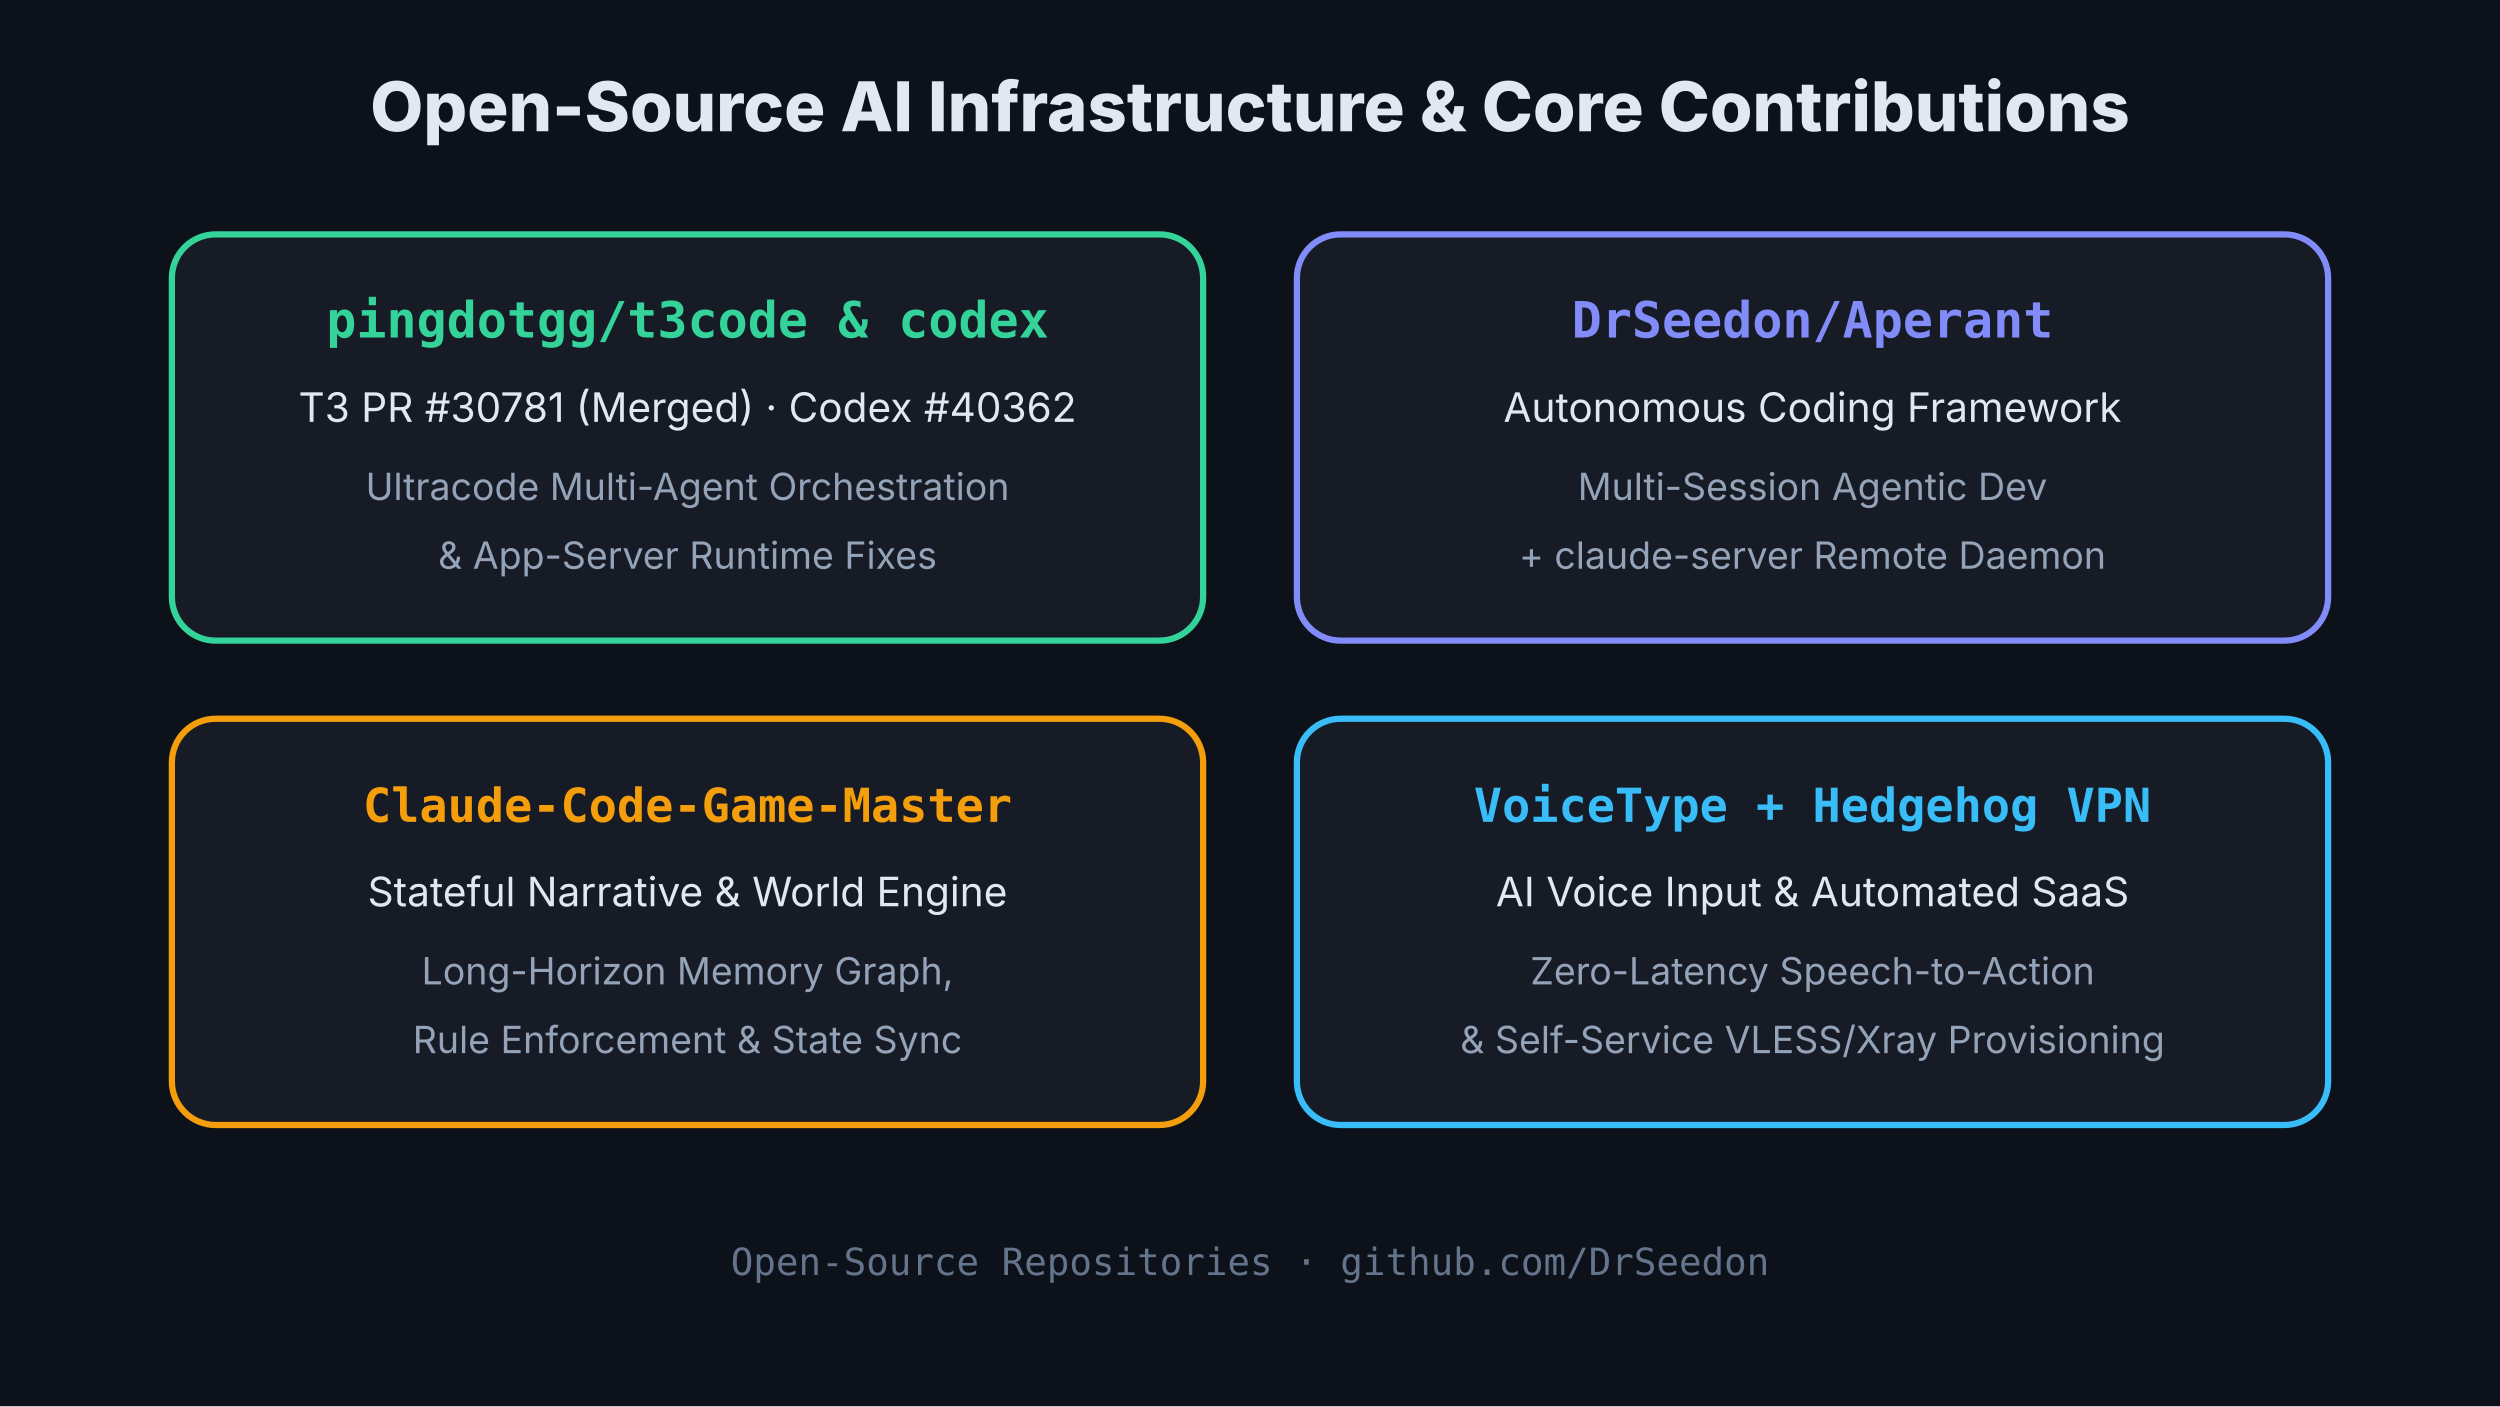
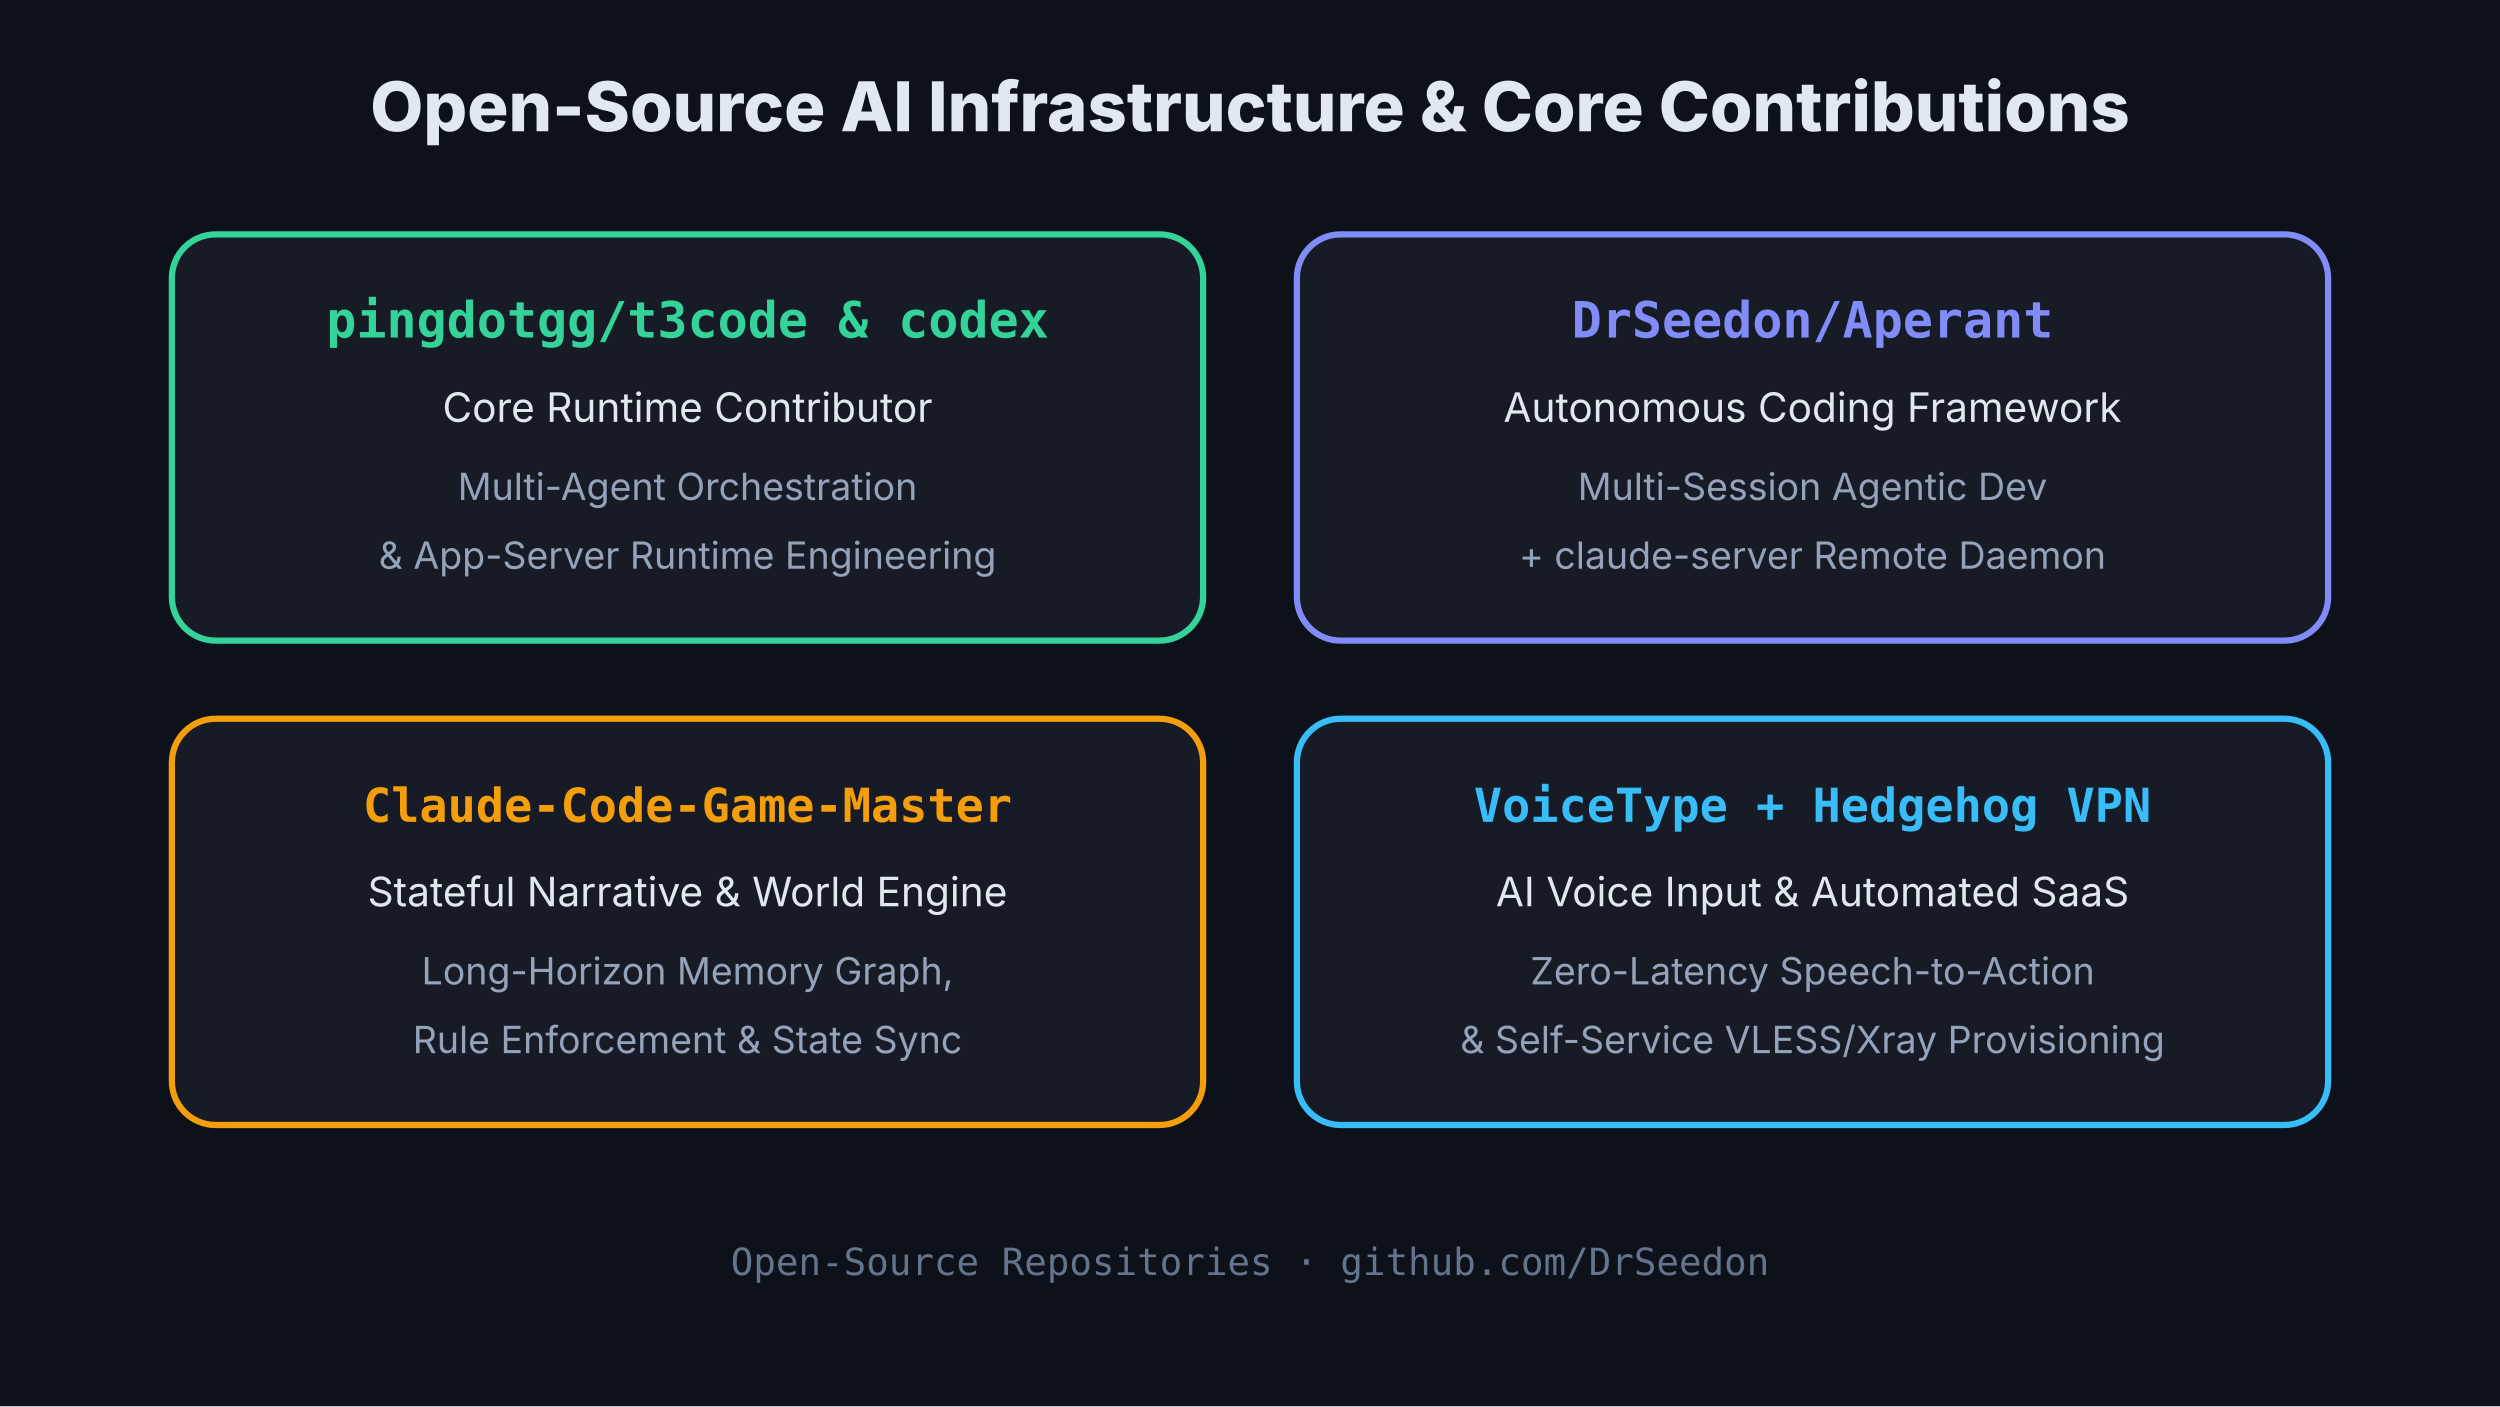
<svg xmlns="http://www.w3.org/2000/svg" width="800" height="450" viewBox="0 0 800 450" fill="none">
  <rect width="800" height="450" fill="#0d111a" />
  <text x="400" y="42" text-anchor="middle" fill="#e2e8f0" font-family="Inter, sans-serif" font-size="22" font-weight="800">Open-Source AI Infrastructure &amp; Core Contributions</text>
  <rect x="55" y="75" width="330" height="130" rx="14" fill="#161b26" stroke="#34d399" stroke-width="2" />
  <text x="220" y="108" text-anchor="middle" fill="#34d399" font-family="JetBrains Mono, monospace" font-size="16" font-weight="700">pingdotgg/t3code &amp; codex</text>
-   <text x="220" y="135" text-anchor="middle" fill="#e2e8f0" font-family="Inter, sans-serif" font-size="13">T3 PR #30781 (Merged) · Codex #40362</text>
-   <text x="220" y="160" text-anchor="middle" fill="#94a3b8" font-family="Inter, sans-serif" font-size="12">Ultracode Multi-Agent Orchestration</text>
-   <text x="220" y="182" text-anchor="middle" fill="#94a3b8" font-family="Inter, sans-serif" font-size="12">&amp; App-Server Runtime Fixes</text>
+   <text x="220" y="135" text-anchor="middle" fill="#e2e8f0" font-family="Inter, sans-serif" font-size="13">Core Runtime Contributor</text>
+   <text x="220" y="160" text-anchor="middle" fill="#94a3b8" font-family="Inter, sans-serif" font-size="12">Multi-Agent Orchestration</text>
+   <text x="220" y="182" text-anchor="middle" fill="#94a3b8" font-family="Inter, sans-serif" font-size="12">&amp; App-Server Runtime Engineering</text>
  <rect x="415" y="75" width="330" height="130" rx="14" fill="#161b26" stroke="#818cf8" stroke-width="2" />
  <text x="580" y="108" text-anchor="middle" fill="#818cf8" font-family="JetBrains Mono, monospace" font-size="16" font-weight="700">DrSeedon/Aperant</text>
  <text x="580" y="135" text-anchor="middle" fill="#e2e8f0" font-family="Inter, sans-serif" font-size="13">Autonomous Coding Framework</text>
  <text x="580" y="160" text-anchor="middle" fill="#94a3b8" font-family="Inter, sans-serif" font-size="12">Multi-Session Agentic Dev</text>
  <text x="580" y="182" text-anchor="middle" fill="#94a3b8" font-family="Inter, sans-serif" font-size="12">+ claude-server Remote Daemon</text>
  <rect x="55" y="230" width="330" height="130" rx="14" fill="#161b26" stroke="#f59e0b" stroke-width="2" />
  <text x="220" y="263" text-anchor="middle" fill="#f59e0b" font-family="JetBrains Mono, monospace" font-size="15" font-weight="700">Claude-Code-Game-Master</text>
  <text x="220" y="290" text-anchor="middle" fill="#e2e8f0" font-family="Inter, sans-serif" font-size="13">Stateful Narrative &amp; World Engine</text>
  <text x="220" y="315" text-anchor="middle" fill="#94a3b8" font-family="Inter, sans-serif" font-size="12">Long-Horizon Memory Graph,</text>
  <text x="220" y="337" text-anchor="middle" fill="#94a3b8" font-family="Inter, sans-serif" font-size="12">Rule Enforcement &amp; State Sync</text>
  <rect x="415" y="230" width="330" height="130" rx="14" fill="#161b26" stroke="#38bdf8" stroke-width="2" />
  <text x="580" y="263" text-anchor="middle" fill="#38bdf8" font-family="JetBrains Mono, monospace" font-size="15" font-weight="700">VoiceType + Hedgehog VPN</text>
  <text x="580" y="290" text-anchor="middle" fill="#e2e8f0" font-family="Inter, sans-serif" font-size="13">AI Voice Input &amp; Automated SaaS</text>
  <text x="580" y="315" text-anchor="middle" fill="#94a3b8" font-family="Inter, sans-serif" font-size="12">Zero-Latency Speech-to-Action</text>
  <text x="580" y="337" text-anchor="middle" fill="#94a3b8" font-family="Inter, sans-serif" font-size="12">&amp; Self-Service VLESS/Xray Provisioning</text>
  <text x="400" y="408" text-anchor="middle" fill="#64748b" font-family="JetBrains Mono, monospace" font-size="12">Open-Source Repositories · github.com/DrSeedon</text>
</svg>
